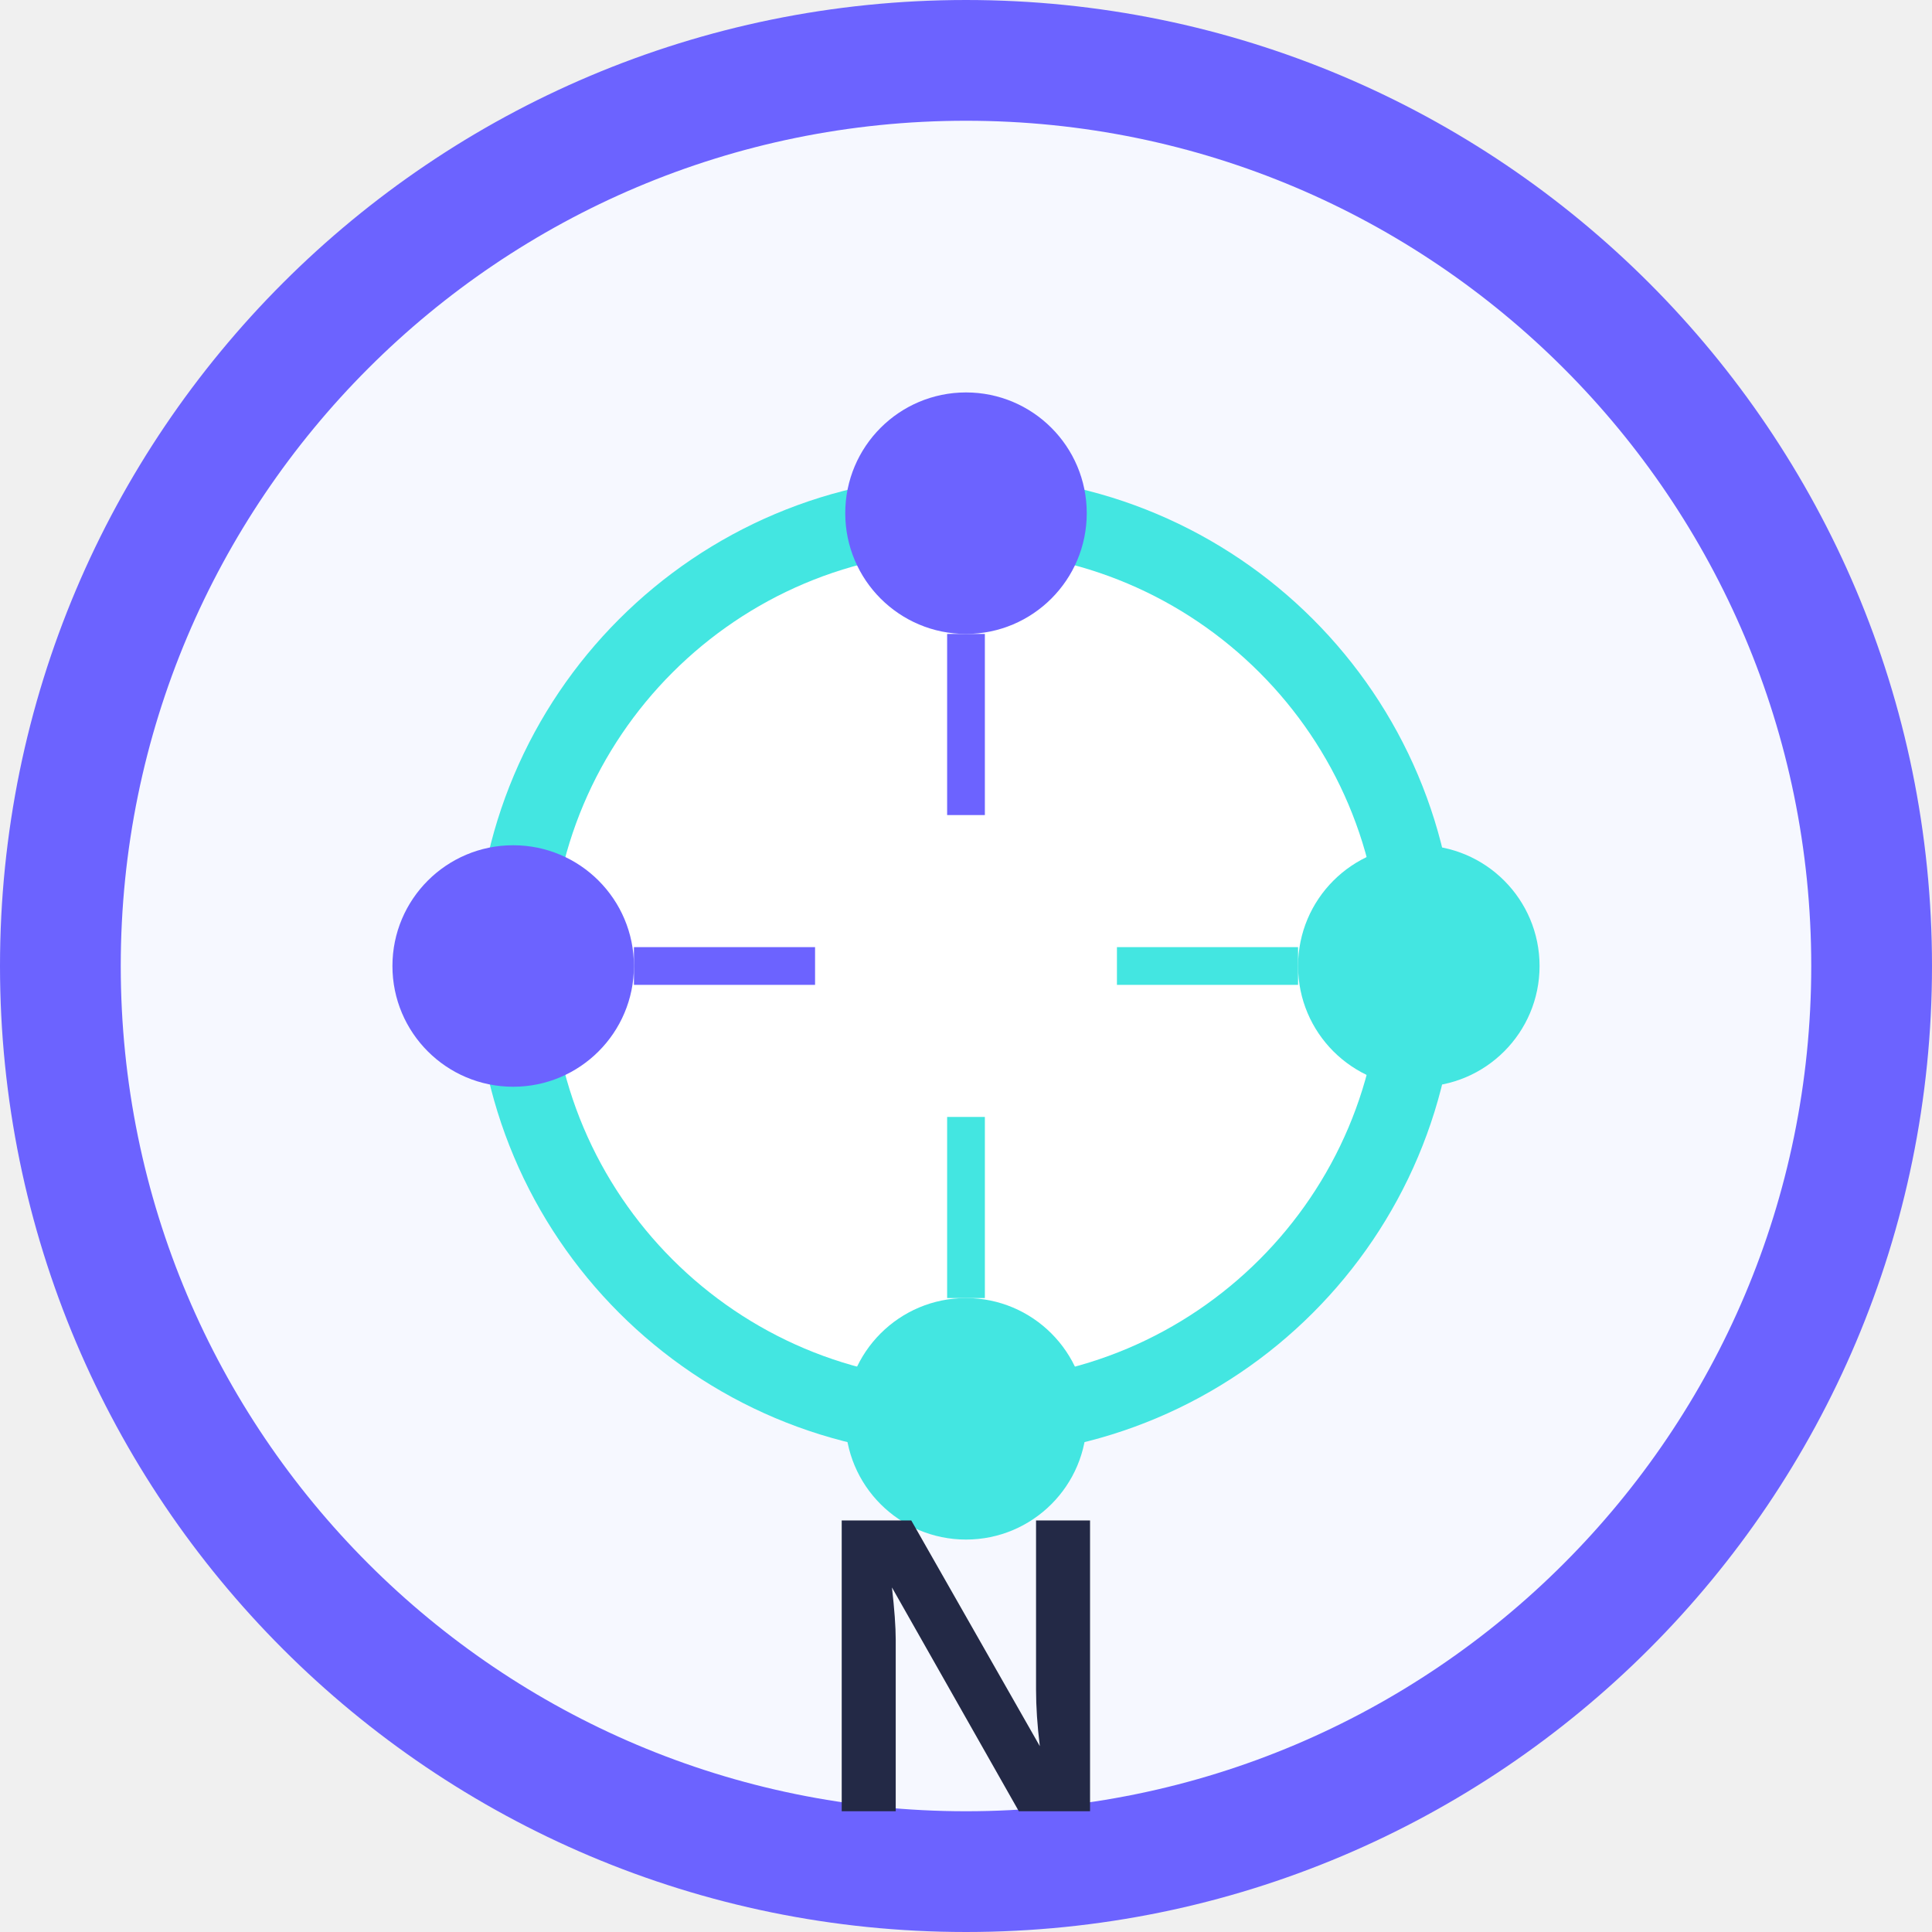
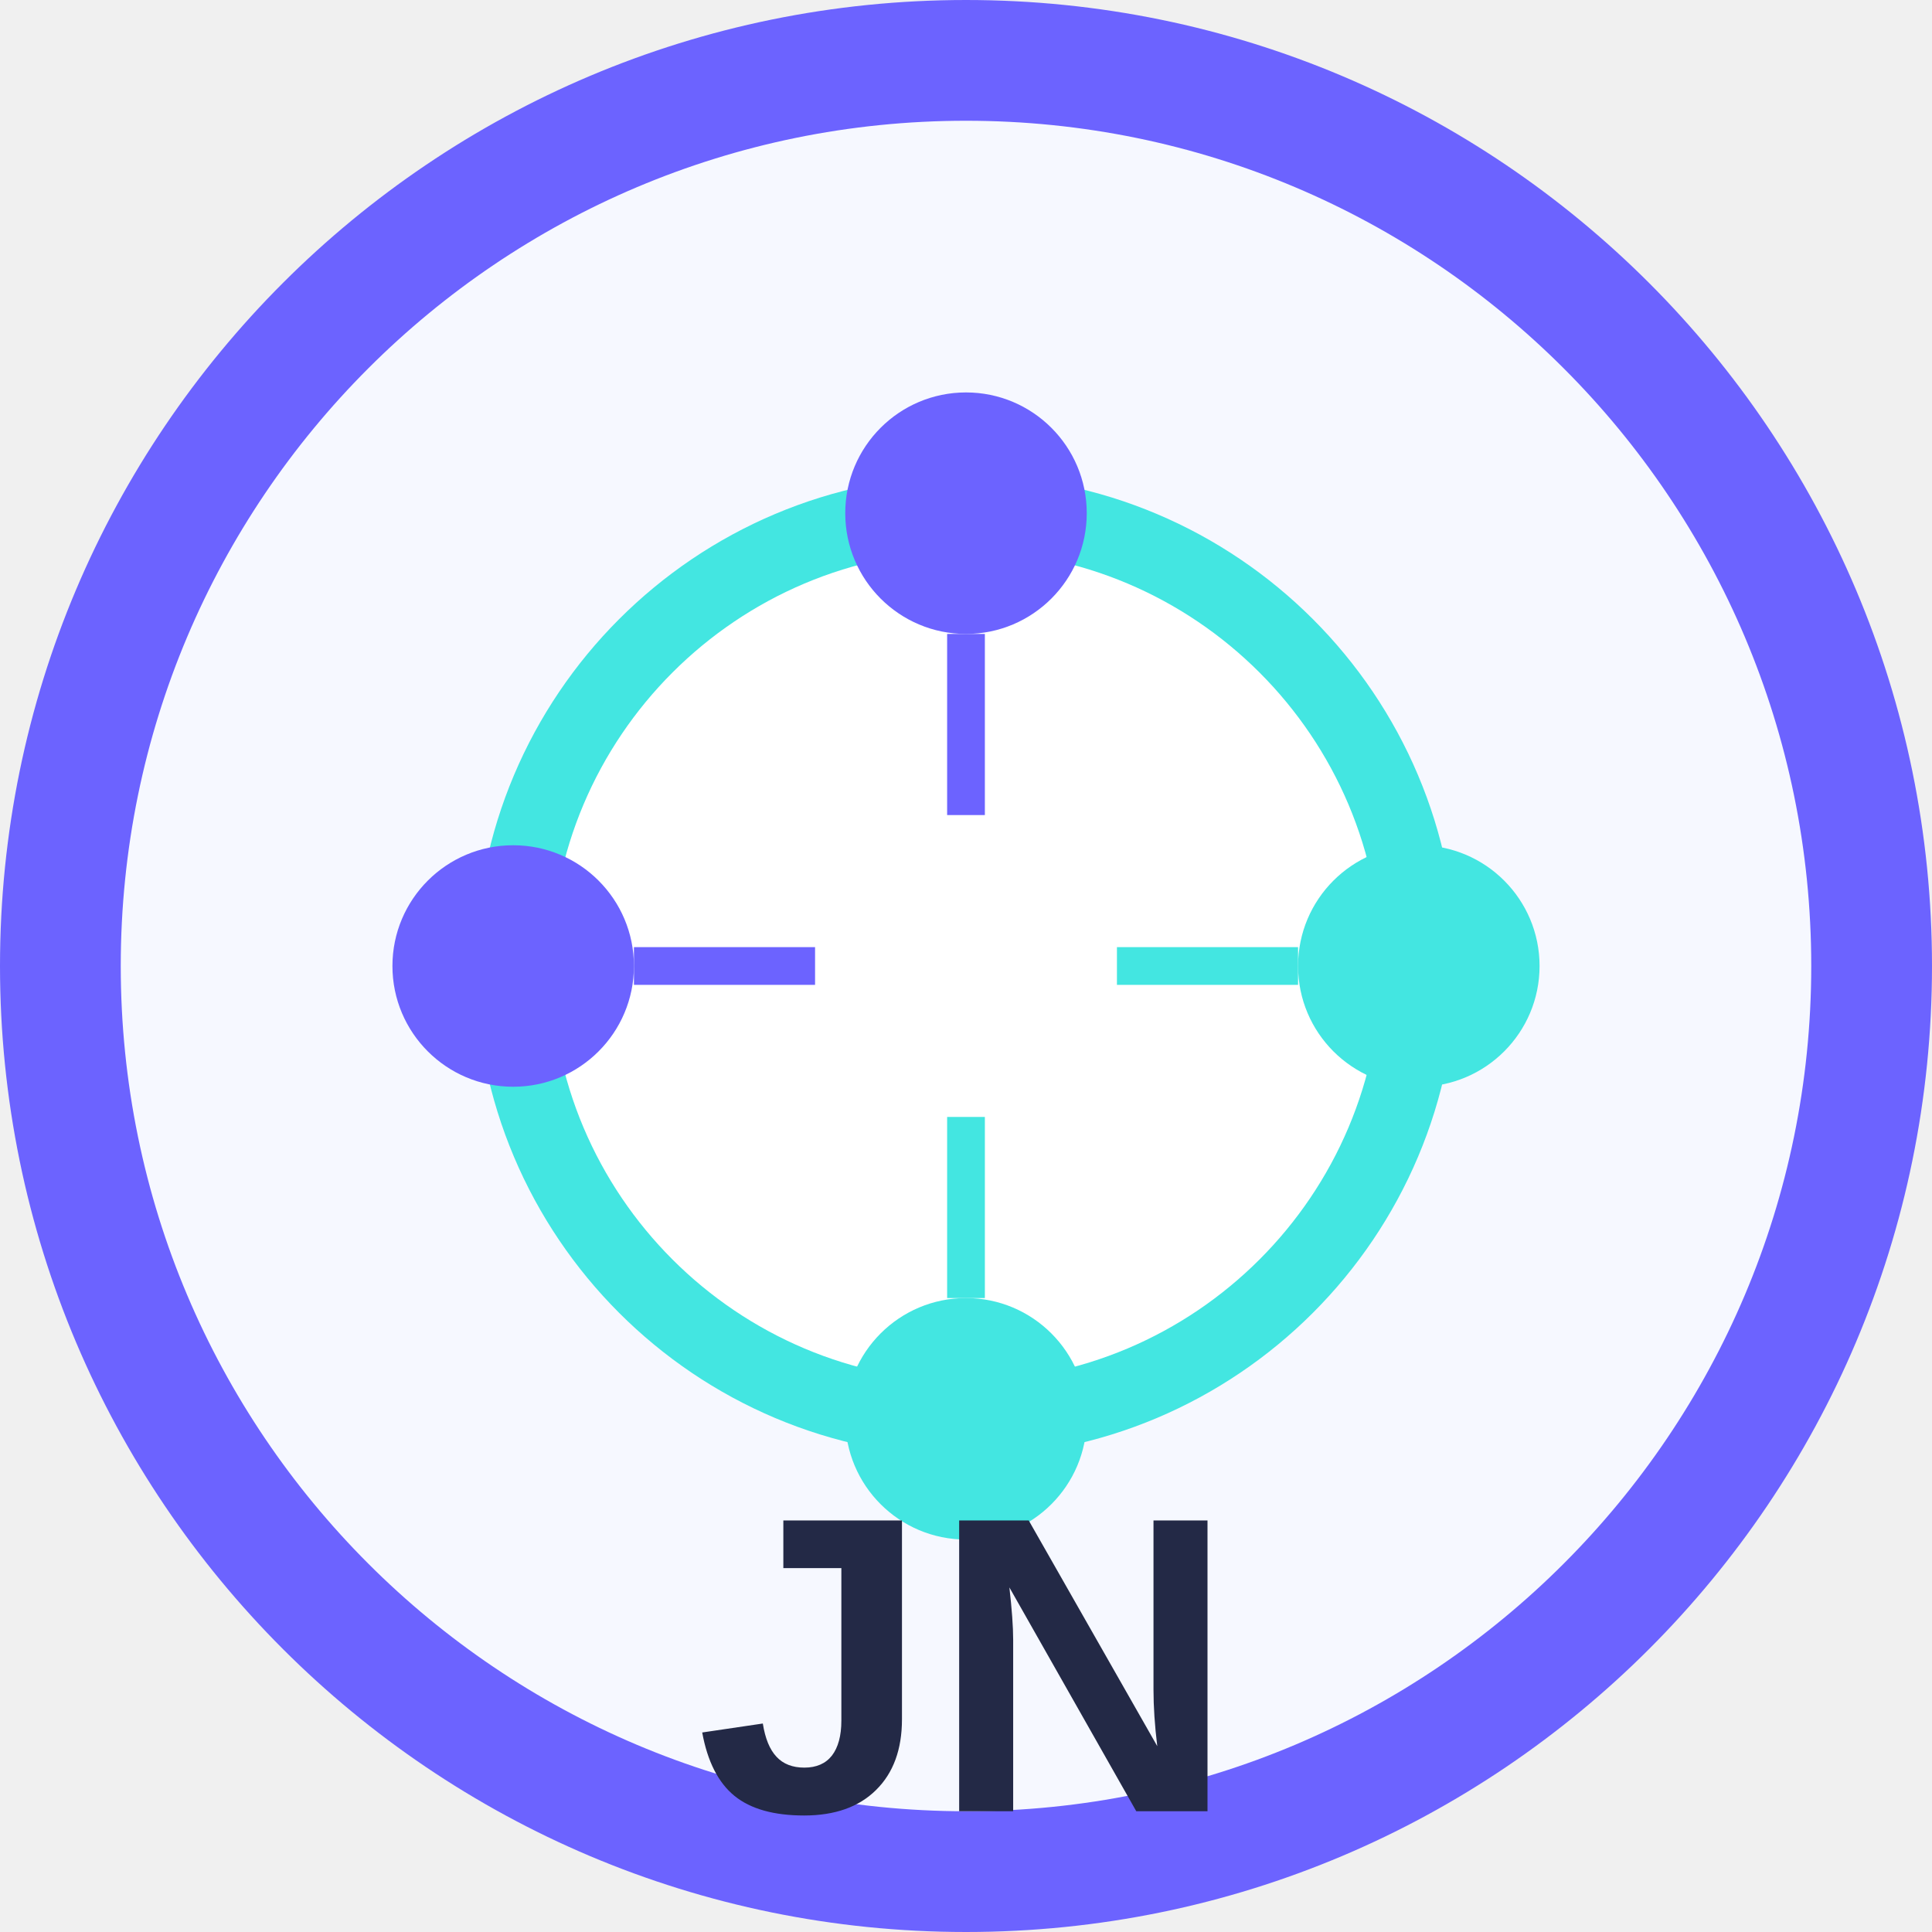
<svg xmlns="http://www.w3.org/2000/svg" width="128" height="128" viewBox="0 0 128 128" fill="none">
  <circle cx="64" cy="64" r="60" stroke="#6C63FF" stroke-width="8" fill="#F6F8FF" />
  <circle cx="64" cy="64" r="30" stroke="#43E6E1" stroke-width="5" fill="white" />
  <circle cx="64" cy="34" r="8" fill="#6C63FF" />
  <circle cx="64" cy="94" r="8" fill="#43E6E1" />
  <circle cx="34" cy="64" r="8" fill="#6C63FF" />
  <circle cx="94" cy="64" r="8" fill="#43E6E1" />
  <line x1="64" y1="42" x2="64" y2="54" stroke="#6C63FF" stroke-width="2.5" />
  <line x1="64" y1="74" x2="64" y2="86" stroke="#43E6E1" stroke-width="2.5" />
  <line x1="42" y1="64" x2="54" y2="64" stroke="#6C63FF" stroke-width="2.5" />
  <line x1="74" y1="64" x2="86" y2="64" stroke="#43E6E1" stroke-width="2.5" />
-   <text x="64" y="120" text-anchor="middle" fill="#232946" font-size="28" font-family="Segoe UI, Arial, sans-serif" font-weight="bold">N</text>
+   <text x="64" y="120" text-anchor="middle" fill="#232946" font-size="28" font-family="Segoe UI, Arial, sans-serif" font-weight="bold">JN</text>
</svg>
